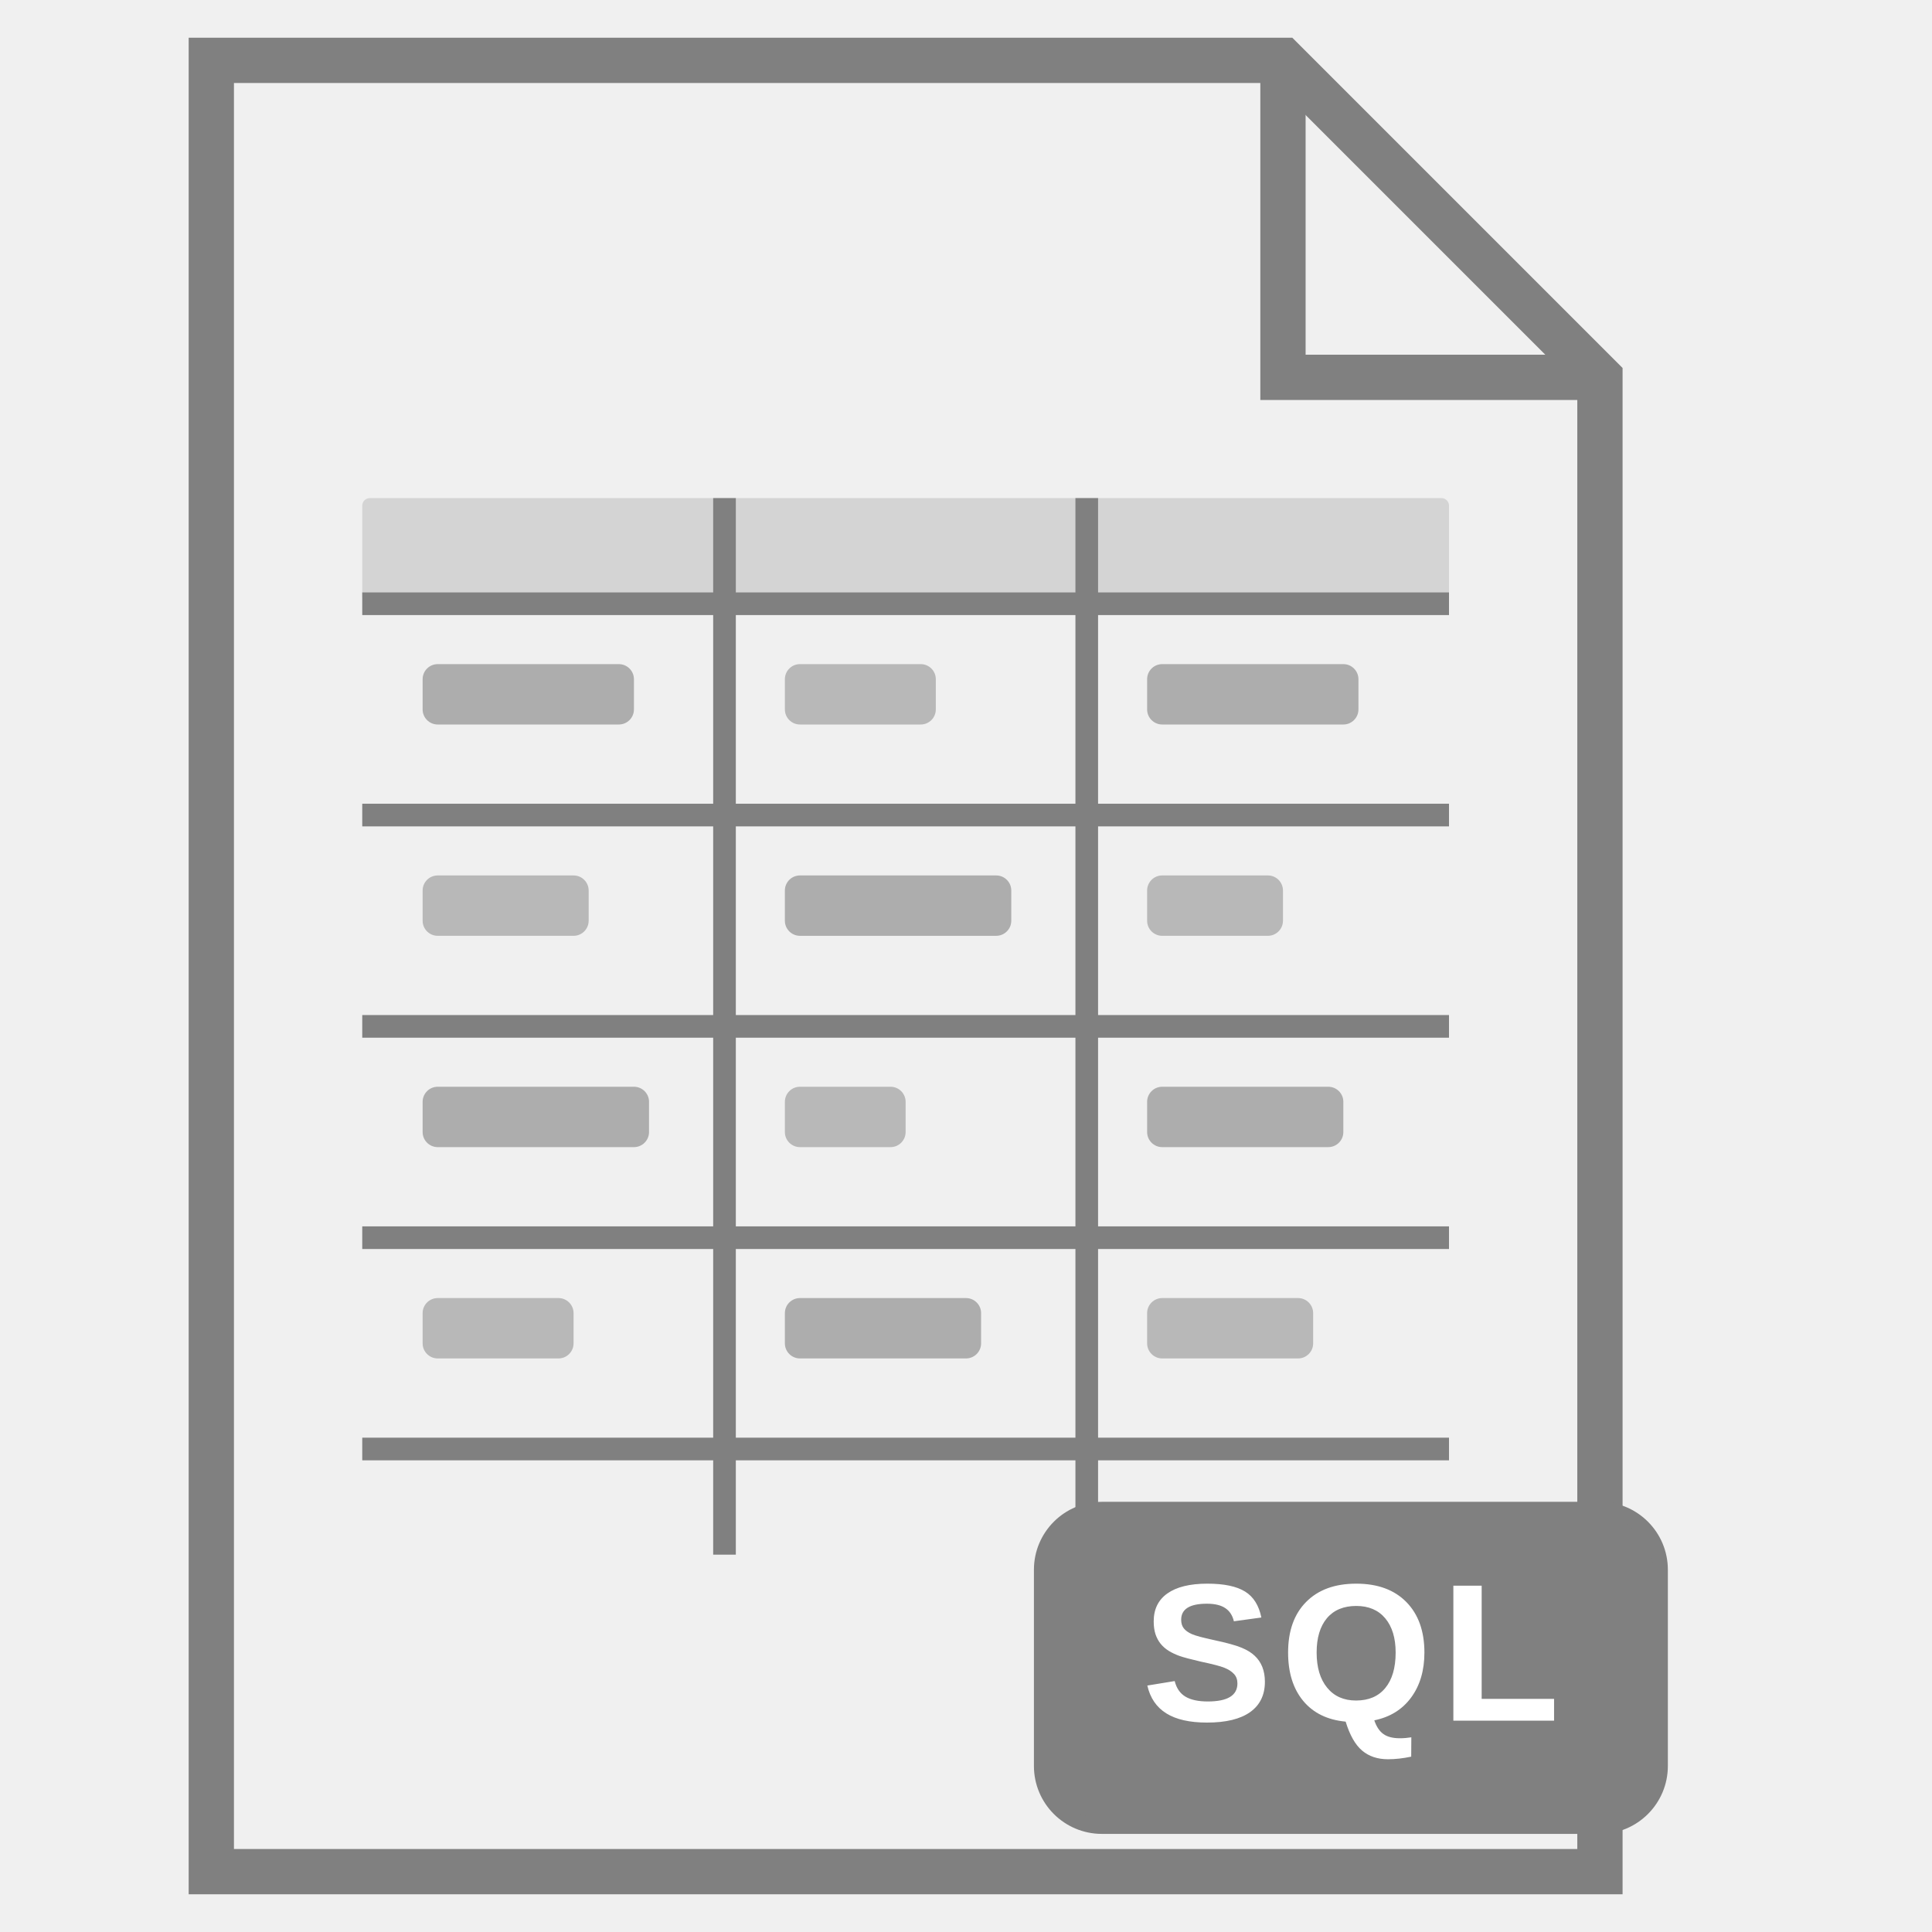
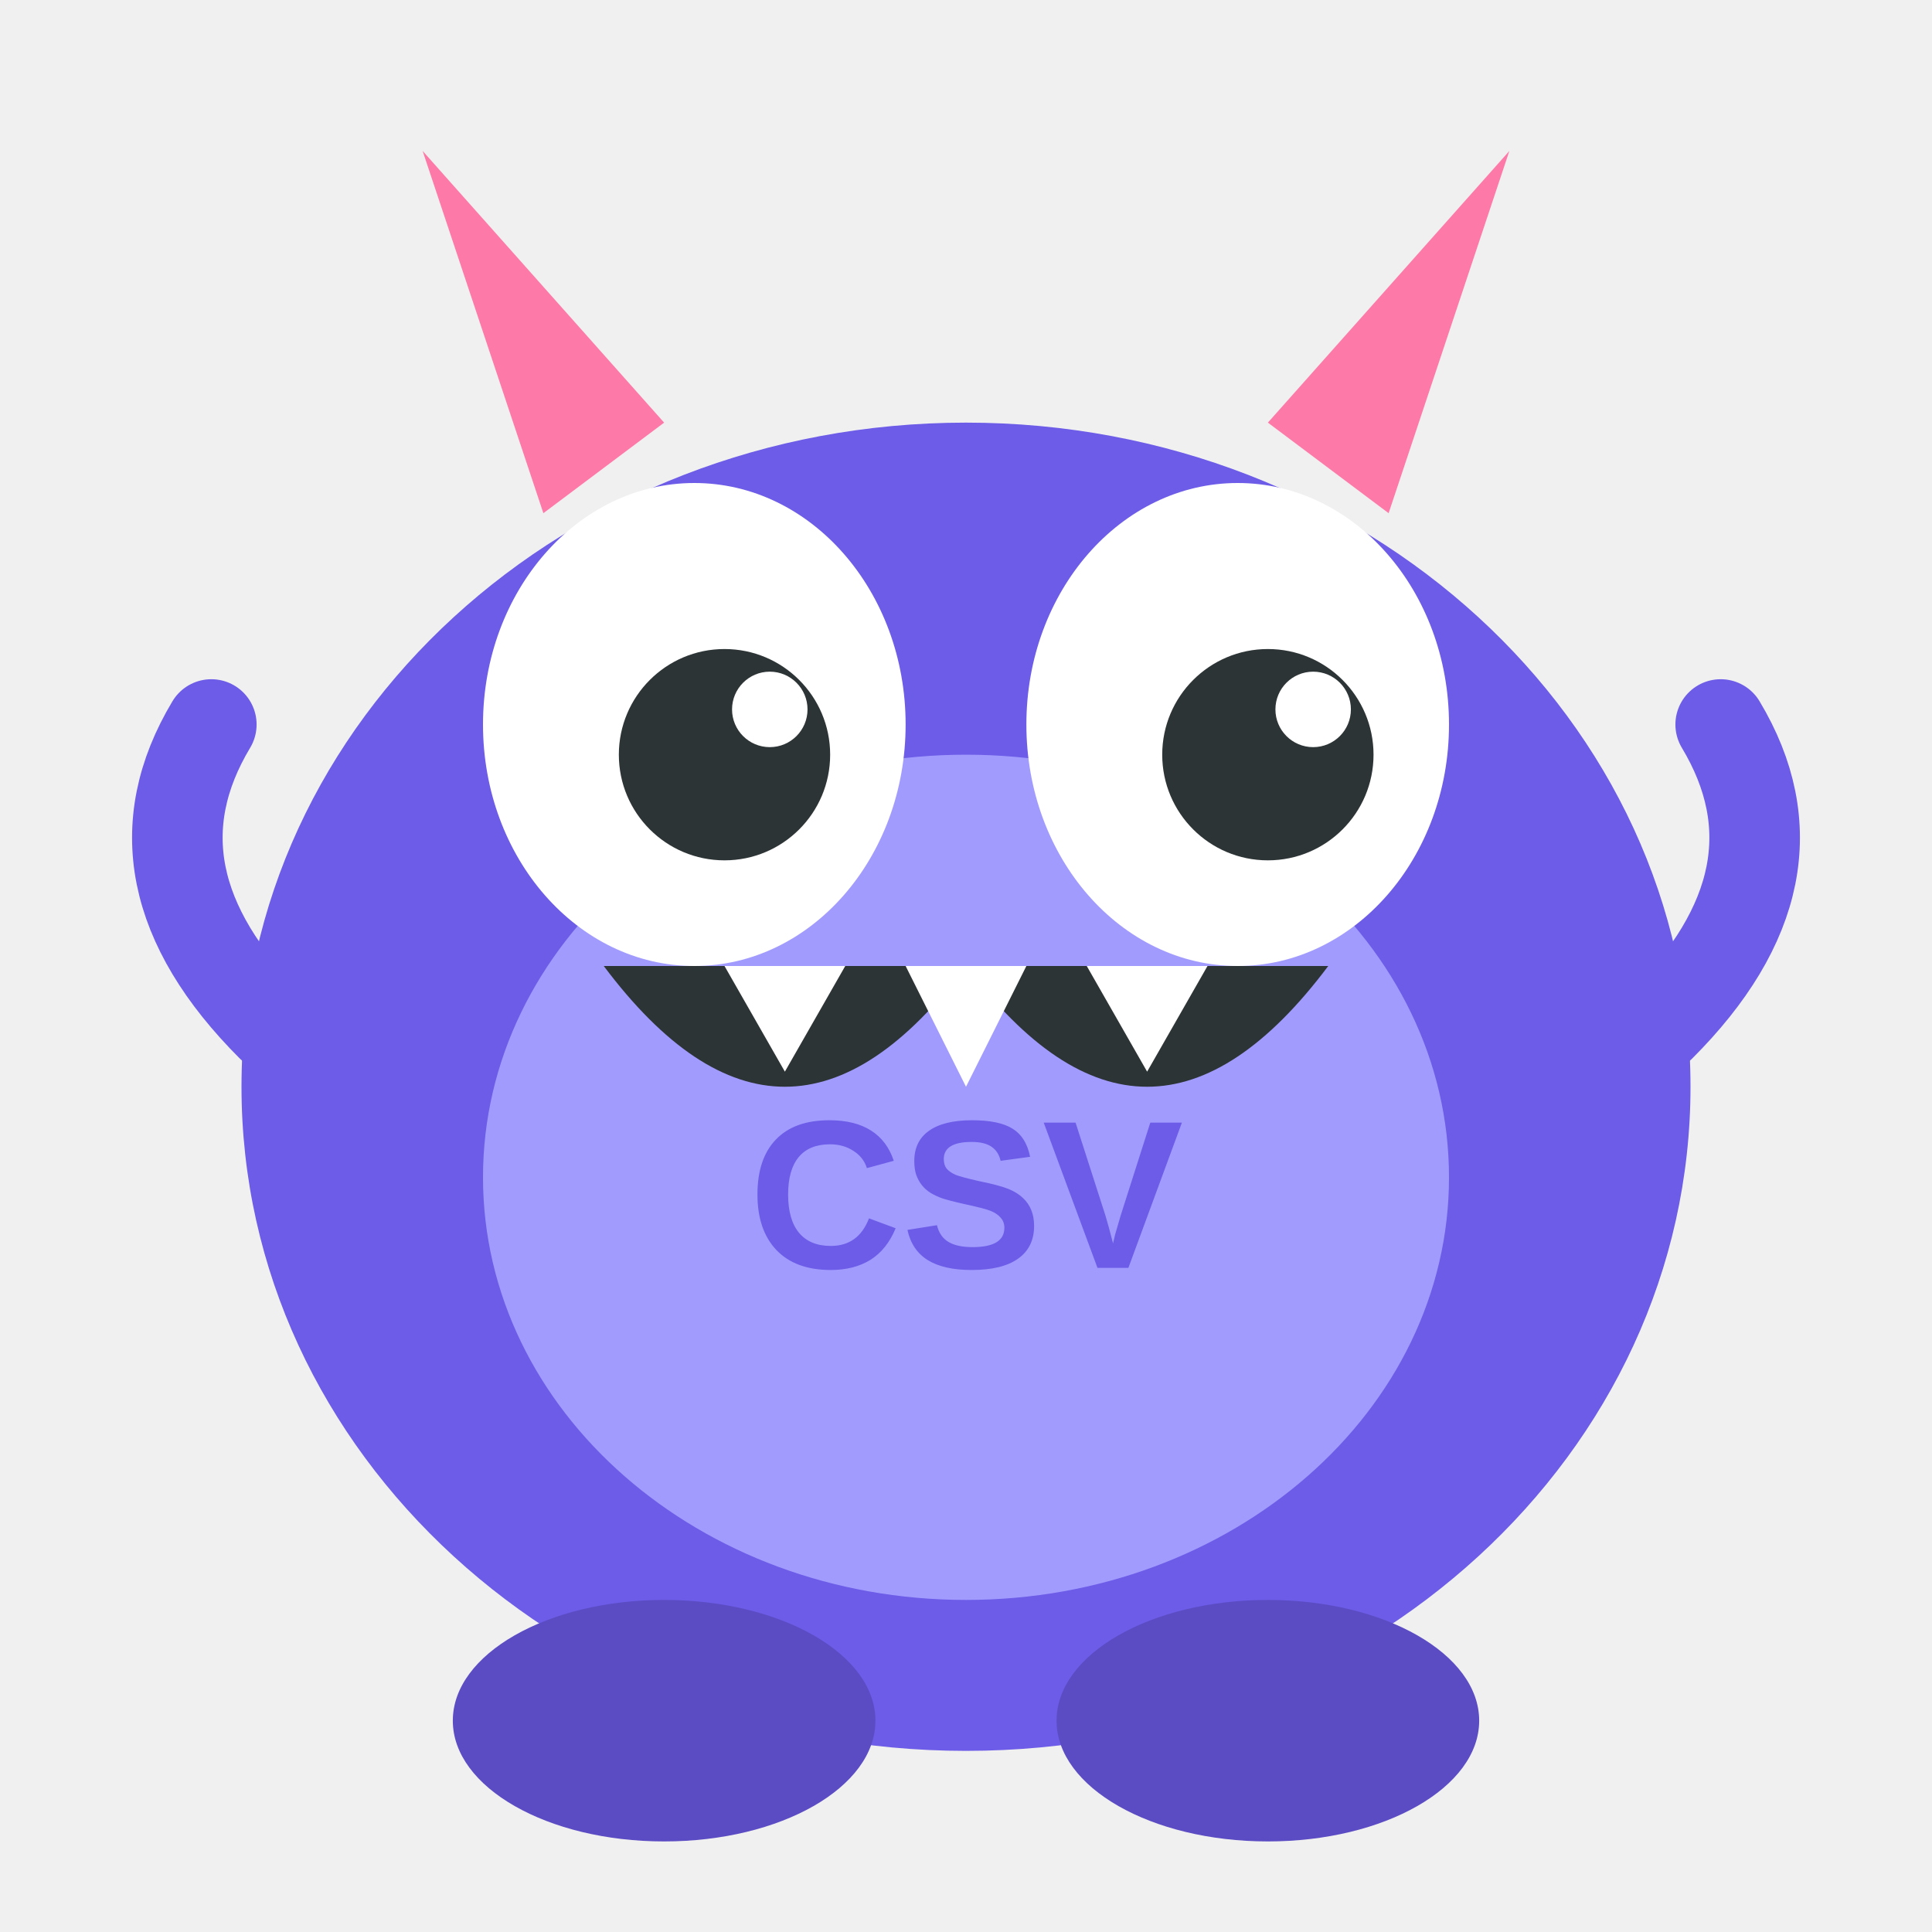
- <svg xmlns="http://www.w3.org/2000/svg" width="256" height="256" viewBox="0 0 256 256">
-   <path d="M28 8 L170 8 L212 50 L212 248 L28 248 Z" fill="none" stroke="#808080" stroke-width="6" />
-   <path d="M170 8 L170 50 L212 50" fill="none" stroke="#808080" stroke-width="6" />
-   <line x1="48" y1="80" x2="192" y2="80" stroke="#808080" stroke-width="3" />
-   <line x1="48" y1="108" x2="192" y2="108" stroke="#808080" stroke-width="3" />
-   <line x1="48" y1="136" x2="192" y2="136" stroke="#808080" stroke-width="3" />
-   <line x1="48" y1="164" x2="192" y2="164" stroke="#808080" stroke-width="3" />
-   <line x1="48" y1="192" x2="192" y2="192" stroke="#808080" stroke-width="3" />
-   <line x1="96" y1="66" x2="96" y2="206" stroke="#808080" stroke-width="3" />
-   <line x1="144" y1="66" x2="144" y2="206" stroke="#808080" stroke-width="3" />
-   <rect x="48" y="66" width="144" height="14" fill="#808080" opacity="0.25" rx="1" />
-   <rect x="56" y="88" width="28" height="8" rx="2" fill="#808080" opacity="0.6" />
-   <rect x="104" y="88" width="20" height="8" rx="2" fill="#808080" opacity="0.5" />
-   <rect x="152" y="88" width="28" height="8" rx="2" fill="#808080" opacity="0.6" />
-   <rect x="56" y="116" width="22" height="8" rx="2" fill="#808080" opacity="0.5" />
-   <rect x="104" y="116" width="30" height="8" rx="2" fill="#808080" opacity="0.6" />
-   <rect x="152" y="116" width="18" height="8" rx="2" fill="#808080" opacity="0.5" />
-   <rect x="56" y="144" width="30" height="8" rx="2" fill="#808080" opacity="0.6" />
-   <rect x="104" y="144" width="16" height="8" rx="2" fill="#808080" opacity="0.5" />
-   <rect x="152" y="144" width="26" height="8" rx="2" fill="#808080" opacity="0.6" />
-   <rect x="56" y="172" width="20" height="8" rx="2" fill="#808080" opacity="0.5" />
-   <rect x="104" y="172" width="26" height="8" rx="2" fill="#808080" opacity="0.6" />
-   <rect x="152" y="172" width="22" height="8" rx="2" fill="#808080" opacity="0.5" />
-   <rect x="138" y="200" width="82" height="42" rx="8" fill="#808080" stroke="#808080" stroke-width="2" />
-   <text x="179" y="228" font-family="'SF Pro Display', 'Segoe UI', Arial, sans-serif" font-size="26" font-weight="800" fill="#ffffff" text-anchor="middle" letter-spacing="1">SQL</text>
+ <svg xmlns="http://www.w3.org/2000/svg" viewBox="0 0 128 128" width="128" height="128">
+   <ellipse cx="64" cy="72" rx="48" ry="44" fill="#6C5CE7" />
+   <ellipse cx="64" cy="78" rx="32" ry="28" fill="#A29BFE" />
+   <text x="64" y="84" text-anchor="middle" font-family="Arial, sans-serif" font-weight="bold" font-size="14" fill="#6C5CE7">CSV</text>
+   <ellipse cx="46" cy="48" rx="14" ry="16" fill="white" />
+   <ellipse cx="82" cy="48" rx="14" ry="16" fill="white" />
+   <circle cx="48" cy="50" r="7" fill="#2D3436" />
+   <circle cx="51" cy="47" r="2.5" fill="white" />
+   <circle cx="84" cy="50" r="7" fill="#2D3436" />
+   <circle cx="87" cy="47" r="2.5" fill="white" />
+   <path d="M 40 64 Q 52 80 64 64 Q 76 80 88 64" fill="#2D3436" />
+   <polygon points="48,64 52,71 56,64" fill="white" />
+   <polygon points="60,64 64,72 68,64" fill="white" />
+   <polygon points="72,64 76,71 80,64" fill="white" />
+   <path d="M 36 34 L 28 10 L 44 28 Z" fill="#FD79A8" />
+   <path d="M 92 34 L 100 10 L 84 28 Z" fill="#FD79A8" />
+   <path d="M 18 68 Q 8 58 14 48" stroke="#6C5CE7" stroke-width="6" fill="none" stroke-linecap="round" />
+   <path d="M 110 68 Q 120 58 114 48" stroke="#6C5CE7" stroke-width="6" fill="none" stroke-linecap="round" />
+   <ellipse cx="44" cy="114" rx="14" ry="8" fill="#5B4CC4" />
+   <ellipse cx="84" cy="114" rx="14" ry="8" fill="#5B4CC4" />
</svg>
